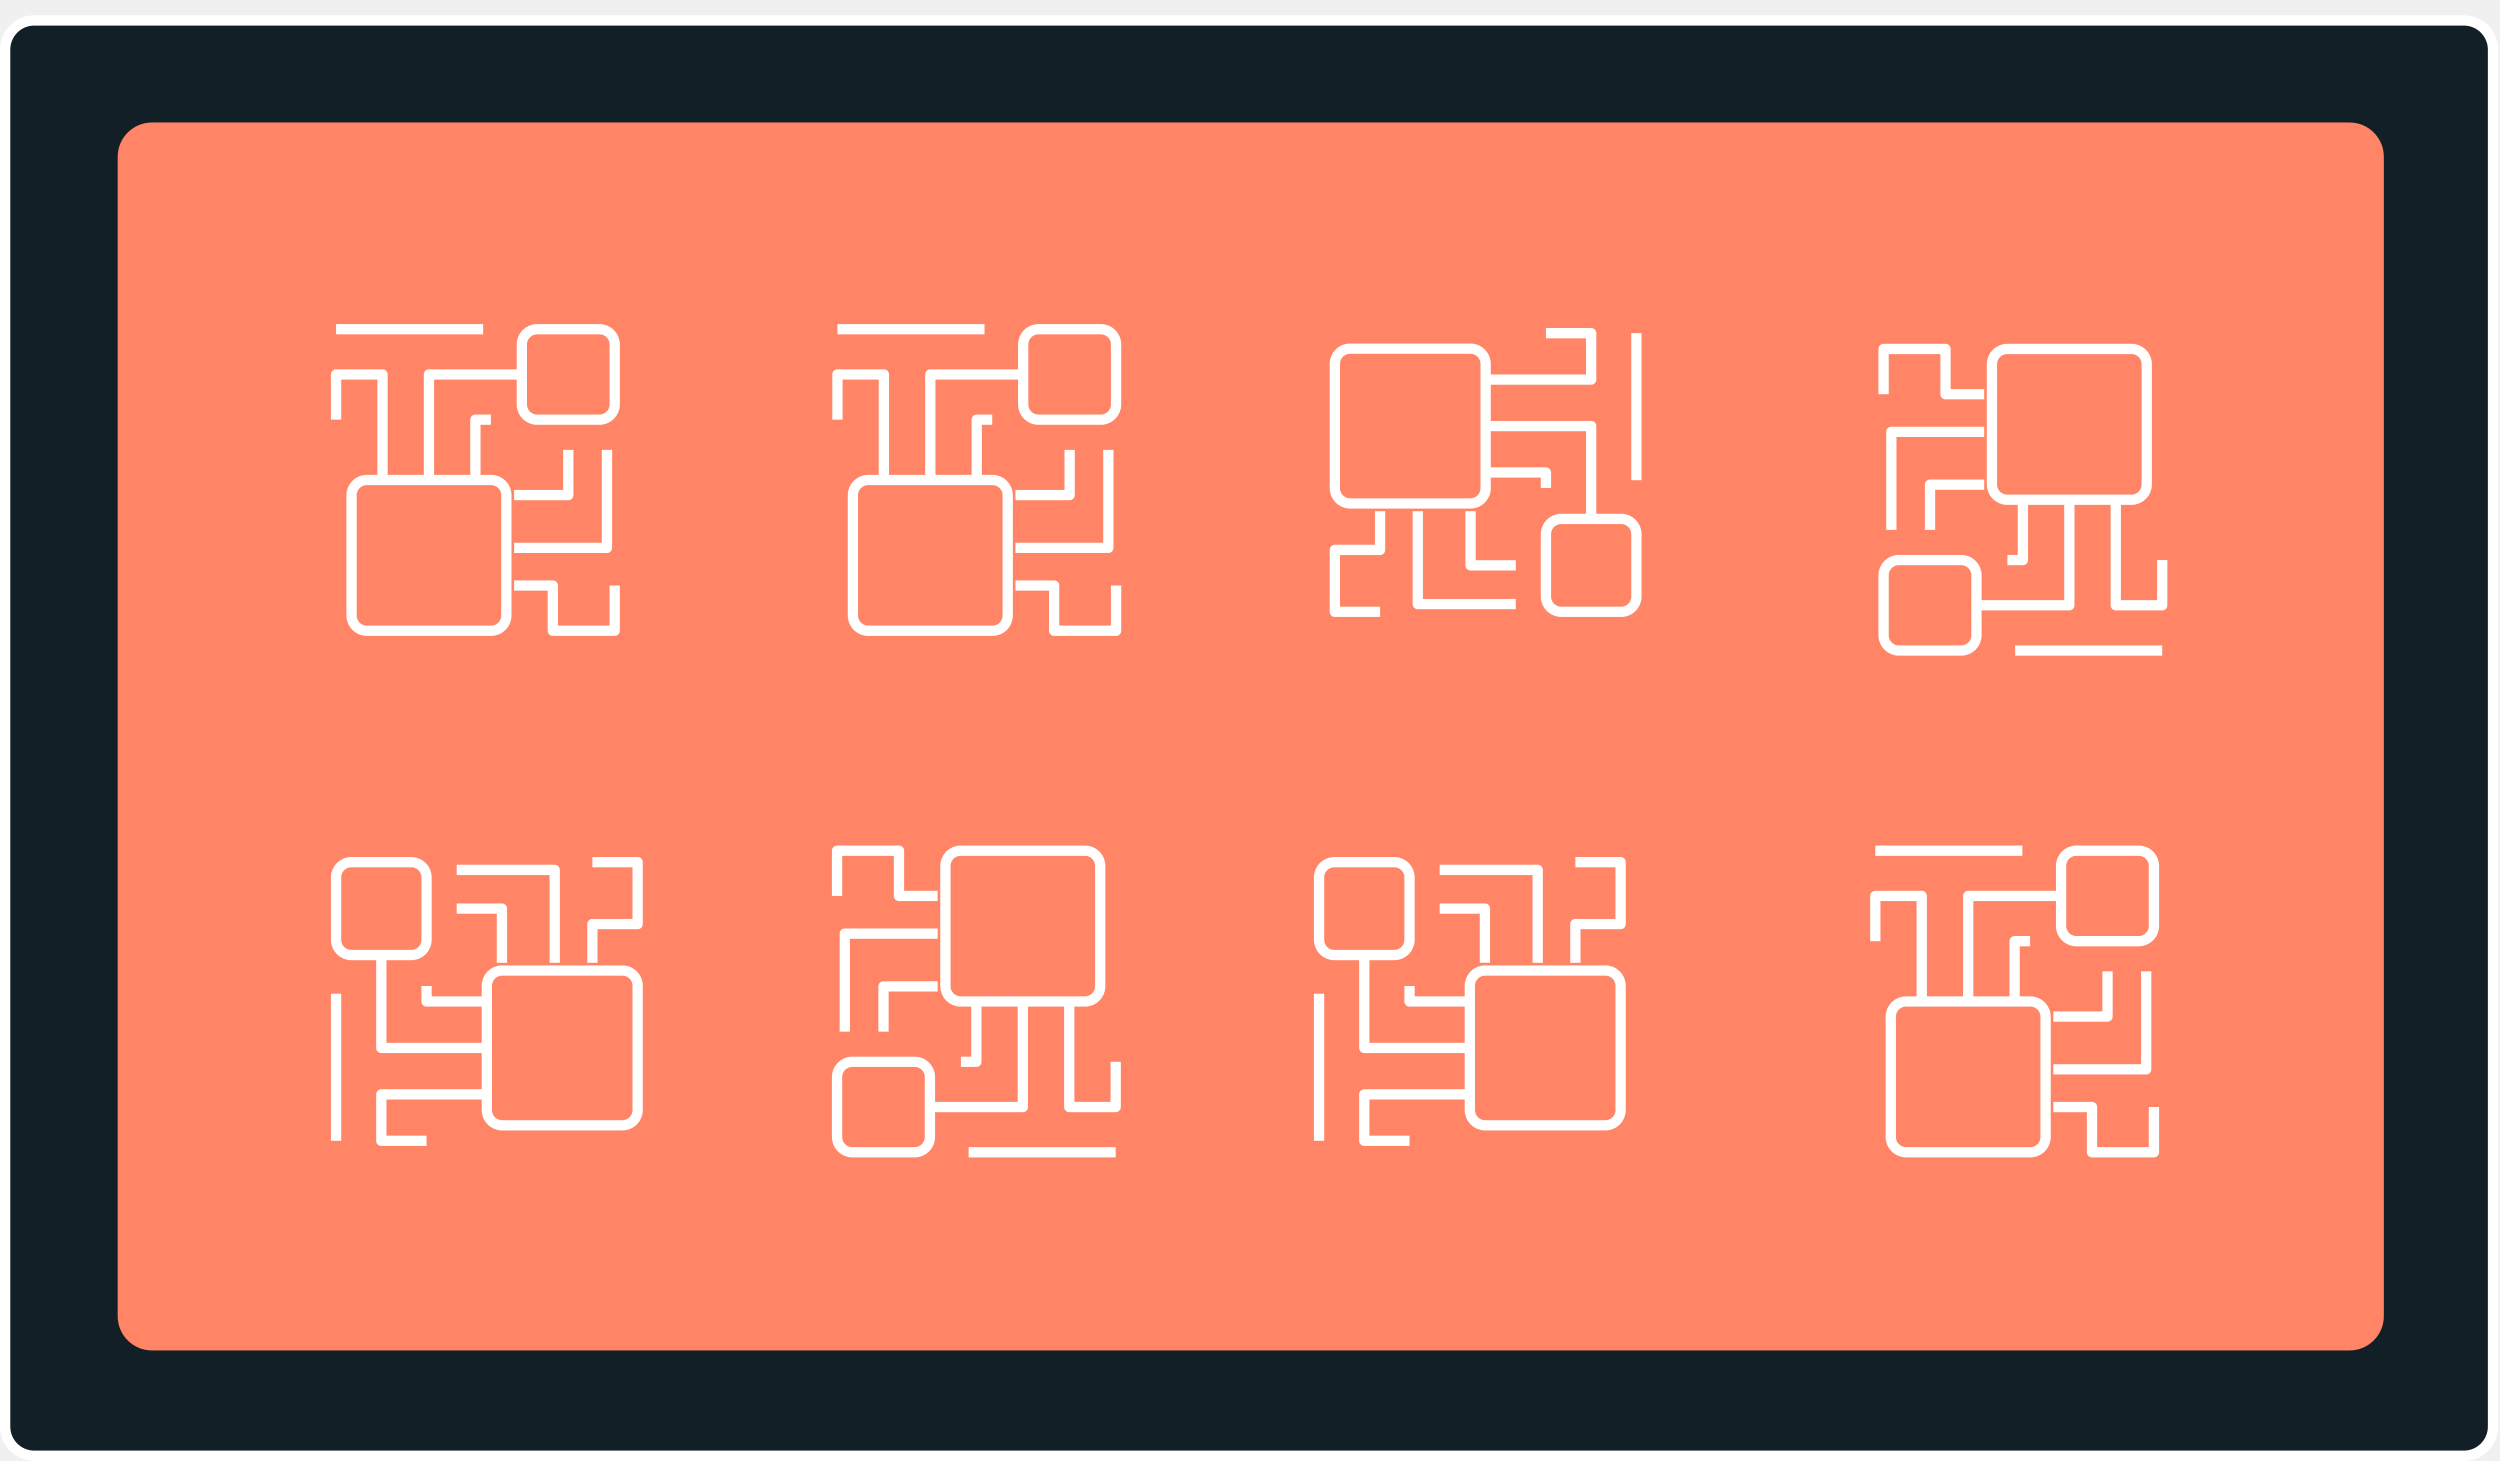
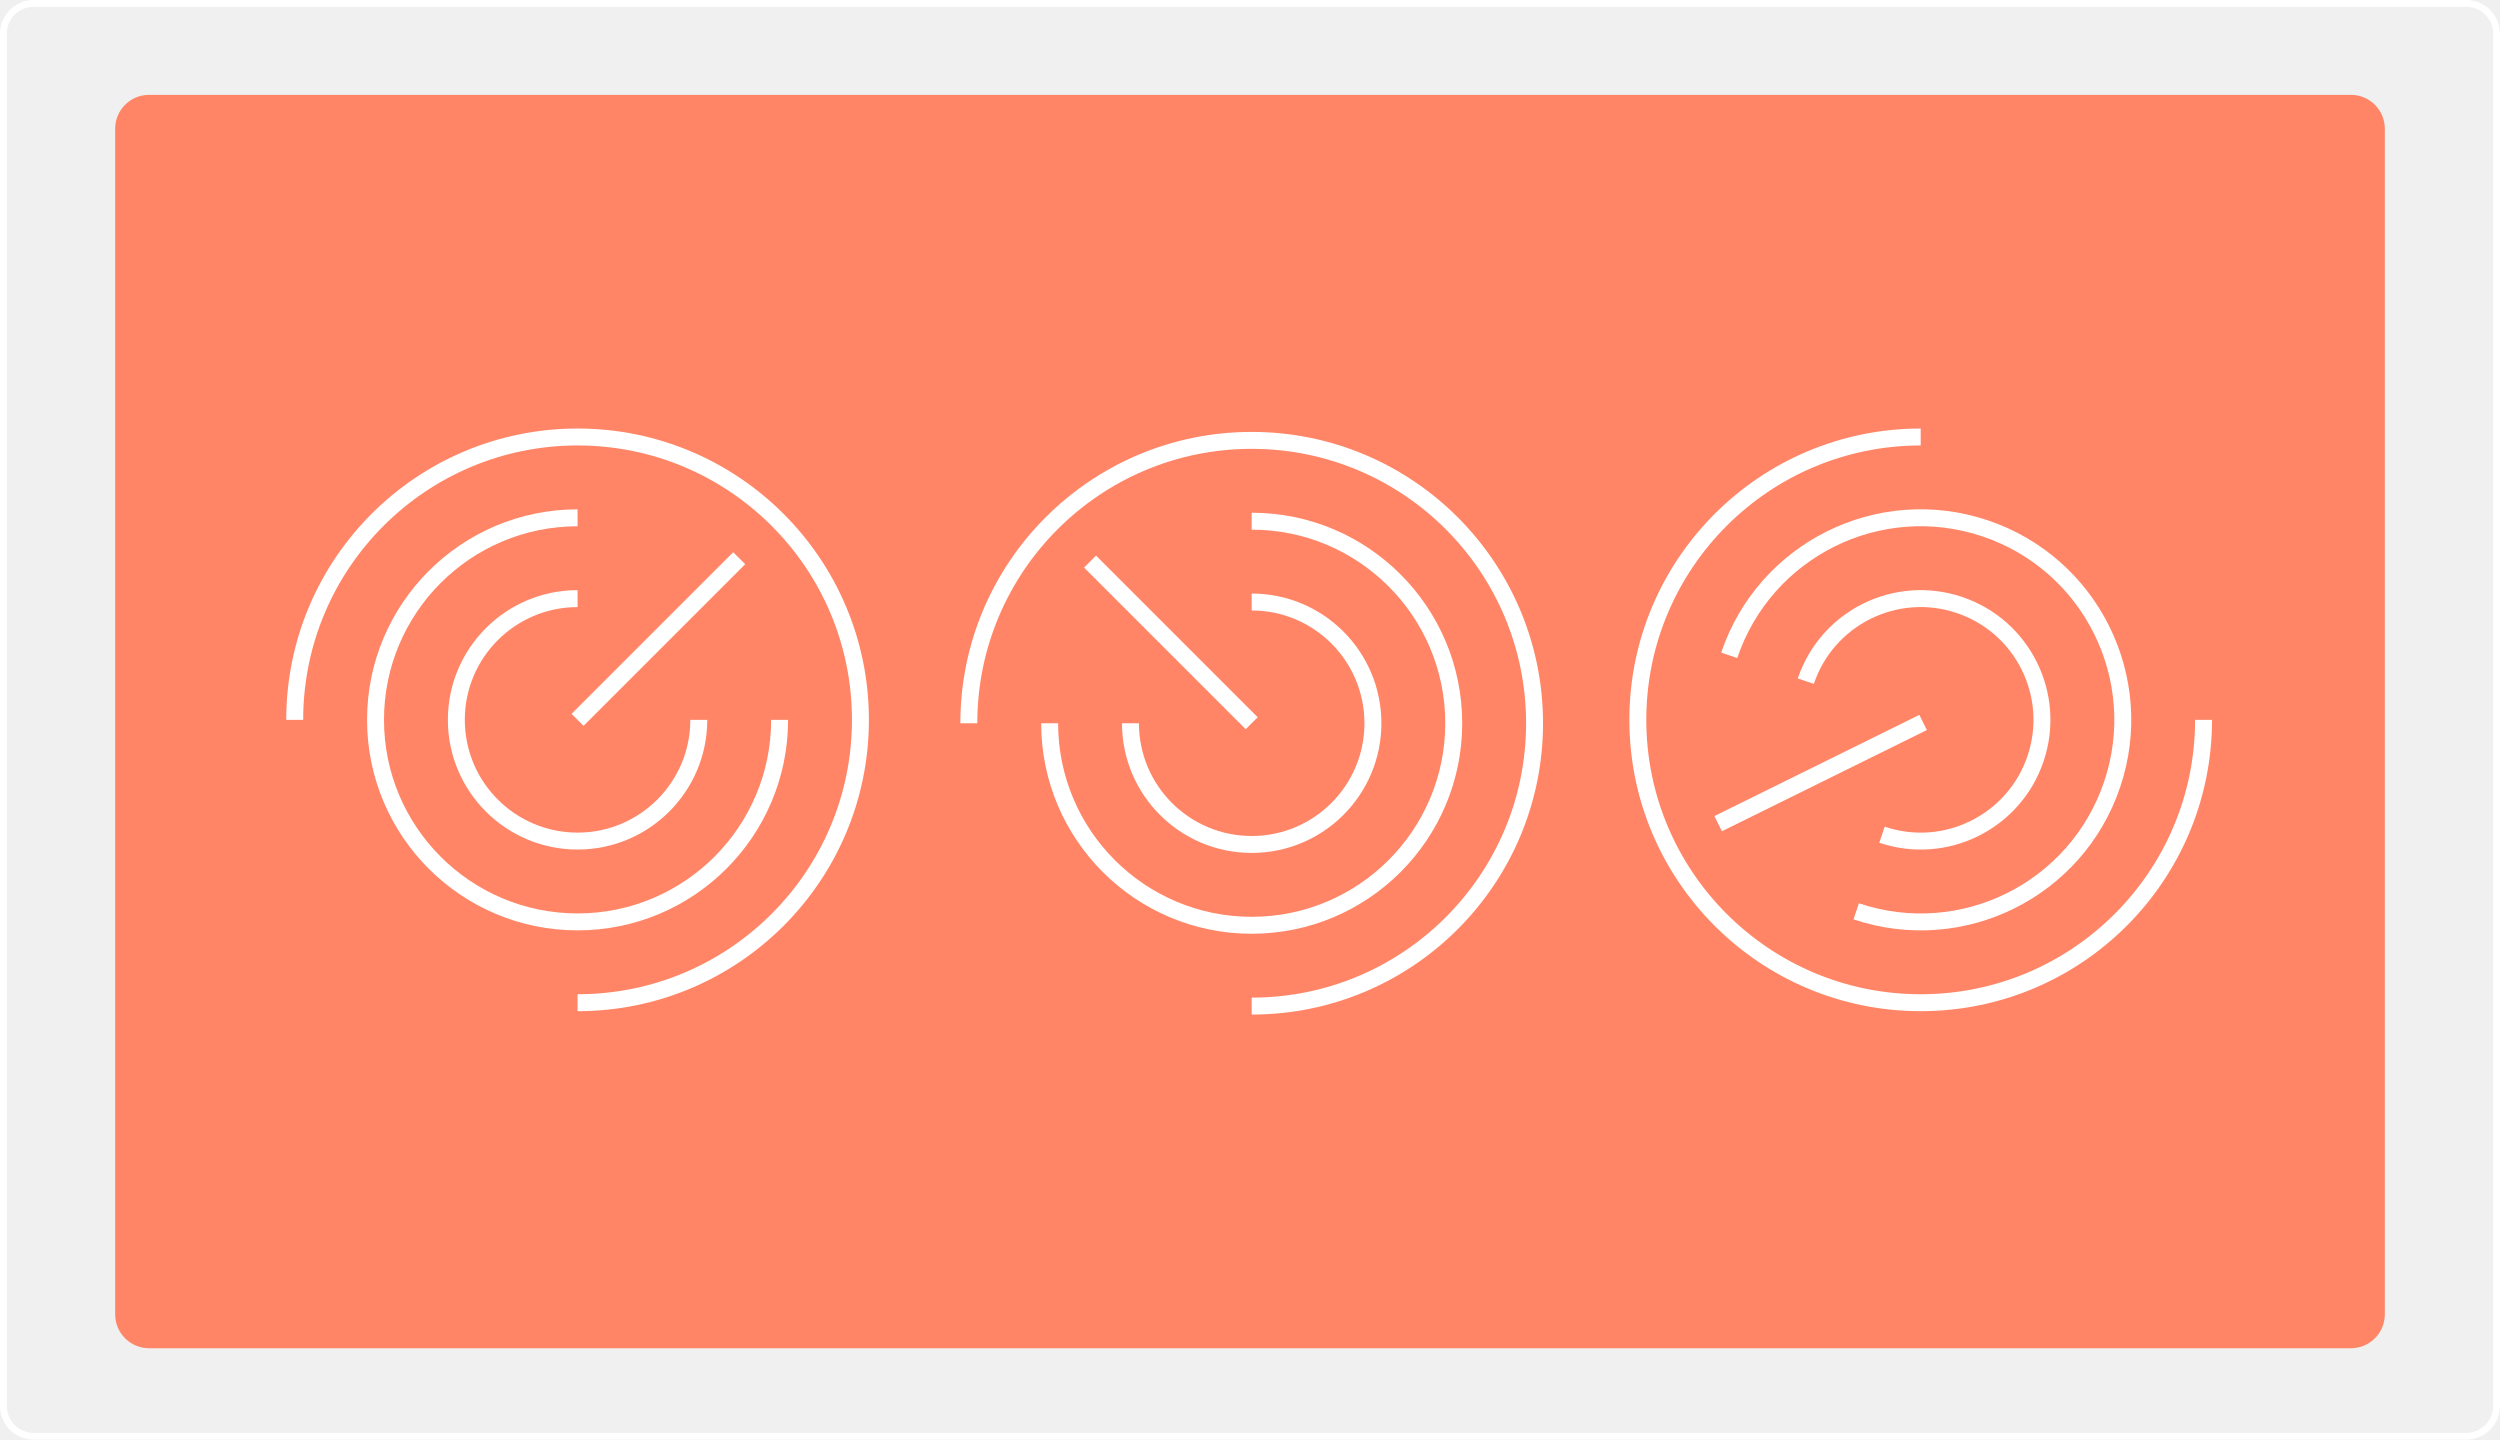
- <svg xmlns="http://www.w3.org/2000/svg" width="729" height="426" viewBox="0 0 729 426" fill="none">
-   <rect x="1.5" y="5.959" width="725.46" height="418.541" rx="8.5" fill="#131F26" stroke="white" stroke-width="3" />
-   <rect x="35.815" y="37.219" width="657.81" height="355.073" rx="8.5" fill="#FF8566" />
-   <rect x="35.815" y="37.219" width="657.81" height="355.073" rx="8.5" fill="#FF8566" />
-   <rect x="35.815" y="37.219" width="657.81" height="355.073" rx="8.5" stroke="#FF8566" stroke-width="3" />
-   <path d="M289.419 139.968H253.142C250.695 139.968 248.71 141.952 248.71 144.4V179.503C248.71 181.951 250.695 183.935 253.142 183.935H289.419C291.866 183.935 293.851 181.951 293.851 179.503V144.4C293.851 141.952 291.866 139.968 289.419 139.968Z" stroke="white" stroke-width="3" stroke-linejoin="round" />
-   <path d="M321.017 96H302.797C300.349 96 298.365 97.984 298.365 100.432V117.949C298.365 120.396 300.349 122.381 302.797 122.381H321.017C323.465 122.381 325.449 120.396 325.449 117.949V100.432C325.449 97.984 323.465 96 321.017 96Z" stroke="white" stroke-width="3" stroke-linejoin="round" />
-   <path d="M257.739 139.968V122.38V109.19H244.197V122.38" stroke="white" stroke-width="3" stroke-linejoin="round" />
-   <path d="M284.823 139.968V122.38H289.337" stroke="white" stroke-width="3" stroke-linejoin="round" />
-   <path d="M271.28 139.968V122.38V109.19H298.364" stroke="white" stroke-width="3" stroke-linejoin="round" />
-   <path d="M244.197 96H287.08" stroke="white" stroke-width="3" stroke-linejoin="round" />
-   <path d="M296.108 144.364H311.907V131.174" stroke="white" stroke-width="3" stroke-linejoin="round" />
-   <path d="M296.108 170.745H307.393V183.935H316.421H325.449V170.745" stroke="white" stroke-width="3" stroke-linejoin="round" />
-   <path d="M323.192 131.174V148.761V159.753H296.108" stroke="white" stroke-width="3" stroke-linejoin="round" />
-   <path d="M143.222 139.968H106.946C104.498 139.968 102.514 141.952 102.514 144.4V179.503C102.514 181.951 104.498 183.935 106.946 183.935H143.222C145.67 183.935 147.654 181.951 147.654 179.503V144.4C147.654 141.952 145.67 139.968 143.222 139.968Z" stroke="white" stroke-width="3" stroke-linejoin="round" />
-   <path d="M174.821 96H156.601C154.153 96 152.169 97.984 152.169 100.432V117.949C152.169 120.396 154.153 122.381 156.601 122.381H174.821C177.268 122.381 179.253 120.396 179.253 117.949V100.432C179.253 97.984 177.268 96 174.821 96Z" stroke="white" stroke-width="3" stroke-linejoin="round" />
-   <path d="M111.542 139.968V122.38V109.19H98V122.38" stroke="white" stroke-width="3" stroke-linejoin="round" />
-   <path d="M138.626 139.968V122.38H143.14" stroke="white" stroke-width="3" stroke-linejoin="round" />
-   <path d="M125.084 139.968V122.38V109.19H152.168" stroke="white" stroke-width="3" stroke-linejoin="round" />
-   <path d="M98 96H140.883" stroke="white" stroke-width="3" stroke-linejoin="round" />
-   <path d="M149.911 144.364H165.71V131.174" stroke="white" stroke-width="3" stroke-linejoin="round" />
-   <path d="M149.911 170.745H161.196V183.935H170.224H179.252V170.745" stroke="white" stroke-width="3" stroke-linejoin="round" />
-   <path d="M176.995 131.174V148.761V159.753H149.911" stroke="white" stroke-width="3" stroke-linejoin="round" />
-   <path d="M433.21 142.373L433.21 106.097C433.21 103.649 431.225 101.665 428.778 101.665L393.674 101.665C391.226 101.665 389.242 103.649 389.242 106.097L389.242 142.373C389.242 144.821 391.226 146.805 393.674 146.805L428.778 146.805C431.225 146.805 433.21 144.821 433.21 142.373Z" stroke="white" stroke-width="3" stroke-linejoin="round" />
-   <path d="M477.177 173.972L477.177 155.752C477.177 153.304 475.193 151.32 472.746 151.32L455.229 151.32C452.781 151.32 450.797 153.304 450.797 155.752L450.797 173.972C450.797 176.42 452.781 178.404 455.229 178.404L472.746 178.404C475.193 178.404 477.177 176.42 477.177 173.972Z" stroke="white" stroke-width="3" stroke-linejoin="round" />
-   <path d="M433.21 110.693L450.797 110.693L463.987 110.693L463.987 97.151L450.797 97.151" stroke="white" stroke-width="3" stroke-linejoin="round" />
-   <path d="M433.21 137.777L450.797 137.777L450.797 142.291" stroke="white" stroke-width="3" stroke-linejoin="round" />
-   <path d="M433.21 124.235L450.797 124.235L463.987 124.235L463.987 151.319" stroke="white" stroke-width="3" stroke-linejoin="round" />
-   <path d="M477.177 97.151L477.177 140.034" stroke="white" stroke-width="3" stroke-linejoin="round" />
-   <path d="M428.813 149.062L428.813 164.861L442.003 164.861" stroke="white" stroke-width="3" stroke-linejoin="round" />
-   <path d="M402.433 149.063L402.433 160.348L389.242 160.348L389.242 169.376L389.242 178.404L402.433 178.404" stroke="white" stroke-width="3" stroke-linejoin="round" />
-   <path d="M442.003 176.147L424.416 176.147L413.424 176.147L413.424 149.063" stroke="white" stroke-width="3" stroke-linejoin="round" />
-   <path d="M585.283 145.724L621.56 145.724C624.007 145.724 625.991 143.739 625.991 141.292L625.991 106.188C625.991 103.74 624.007 101.756 621.56 101.756L585.283 101.756C582.836 101.756 580.851 103.74 580.851 106.188L580.851 141.292C580.851 143.739 582.836 145.724 585.283 145.724Z" stroke="white" stroke-width="3" stroke-linejoin="round" />
-   <path d="M553.685 189.691L571.905 189.691C574.352 189.691 576.337 187.707 576.337 185.259L576.337 167.743C576.337 165.295 574.352 163.311 571.905 163.311L553.685 163.311C551.237 163.311 549.253 165.295 549.253 167.743L549.253 185.259C549.253 187.707 551.237 189.691 553.685 189.691Z" stroke="white" stroke-width="3" stroke-linejoin="round" />
-   <path d="M616.963 145.724L616.963 163.311L616.963 176.501L630.505 176.501L630.505 163.311" stroke="white" stroke-width="3" stroke-linejoin="round" />
-   <path d="M589.879 145.724L589.879 163.311L585.365 163.311" stroke="white" stroke-width="3" stroke-linejoin="round" />
-   <path d="M603.421 145.724L603.421 163.311L603.421 176.501L576.337 176.501" stroke="white" stroke-width="3" stroke-linejoin="round" />
-   <path d="M630.505 189.691L587.622 189.691" stroke="white" stroke-width="3" stroke-linejoin="round" />
-   <path d="M578.594 141.327L562.795 141.327L562.795 154.517" stroke="white" stroke-width="3" stroke-linejoin="round" />
-   <path d="M578.594 114.946L567.309 114.946L567.309 101.756L558.281 101.756L549.253 101.756L549.253 114.946" stroke="white" stroke-width="3" stroke-linejoin="round" />
-   <path d="M551.51 154.517L551.51 136.93L551.51 125.938L578.594 125.938" stroke="white" stroke-width="3" stroke-linejoin="round" />
-   <path d="M141.968 287.436L141.968 323.713C141.968 326.16 143.952 328.145 146.4 328.145L181.503 328.145C183.951 328.145 185.935 326.16 185.935 323.713L185.935 287.436C185.935 284.989 183.951 283.004 181.503 283.004L146.4 283.004C143.952 283.004 141.968 284.989 141.968 287.436Z" stroke="white" stroke-width="3" stroke-linejoin="round" />
-   <path d="M98 255.838L98 274.058C98 276.506 99.984 278.49 102.432 278.49L119.949 278.49C122.396 278.49 124.381 276.506 124.381 274.058L124.381 255.838C124.381 253.39 122.396 251.406 119.949 251.406L102.432 251.406C99.984 251.406 98 253.39 98 255.838Z" stroke="white" stroke-width="3" stroke-linejoin="round" />
-   <path d="M141.968 319.117L124.38 319.117L111.19 319.117L111.19 332.659L124.38 332.659" stroke="white" stroke-width="3" stroke-linejoin="round" />
-   <path d="M141.967 292.032L124.38 292.032L124.38 287.518" stroke="white" stroke-width="3" stroke-linejoin="round" />
-   <path d="M141.968 305.575L124.38 305.575L111.19 305.575L111.19 278.49" stroke="white" stroke-width="3" stroke-linejoin="round" />
-   <path d="M98 332.659L98 289.775" stroke="white" stroke-width="3" stroke-linejoin="round" />
-   <path d="M146.364 280.747L146.364 264.948L133.174 264.948" stroke="white" stroke-width="3" stroke-linejoin="round" />
-   <path d="M172.745 280.747L172.745 269.462L185.935 269.462L185.935 260.434L185.935 251.406L172.745 251.406" stroke="white" stroke-width="3" stroke-linejoin="round" />
-   <path d="M133.174 253.663L150.761 253.663L161.753 253.663L161.753 280.747" stroke="white" stroke-width="3" stroke-linejoin="round" />
-   <path d="M280.115 292.032L316.391 292.032C318.839 292.032 320.823 290.048 320.823 287.6L320.823 252.496C320.823 250.049 318.839 248.064 316.391 248.064L280.115 248.064C277.667 248.064 275.683 250.049 275.683 252.496L275.683 287.6C275.683 290.048 277.667 292.032 280.115 292.032Z" stroke="white" stroke-width="3" stroke-linejoin="round" />
-   <path d="M248.516 336L266.737 336C269.184 336 271.169 334.016 271.169 331.568L271.169 314.051C271.169 311.603 269.184 309.619 266.737 309.619L248.516 309.619C246.069 309.619 244.084 311.603 244.084 314.051L244.084 331.568C244.084 334.016 246.069 336 248.516 336Z" stroke="white" stroke-width="3" stroke-linejoin="round" />
-   <path d="M311.795 292.032L311.795 309.619L311.795 322.81L325.337 322.81L325.337 309.619" stroke="white" stroke-width="3" stroke-linejoin="round" />
-   <path d="M284.711 292.032L284.711 309.62L280.197 309.62" stroke="white" stroke-width="3" stroke-linejoin="round" />
-   <path d="M298.253 292.032L298.253 309.619L298.253 322.81L271.169 322.81" stroke="white" stroke-width="3" stroke-linejoin="round" />
-   <path d="M325.337 336L282.454 336" stroke="white" stroke-width="3" stroke-linejoin="round" />
-   <path d="M273.426 287.635L257.627 287.636L257.627 300.826" stroke="white" stroke-width="3" stroke-linejoin="round" />
-   <path d="M273.426 261.255L262.141 261.255L262.141 248.065L253.113 248.065L244.085 248.065L244.085 261.255" stroke="white" stroke-width="3" stroke-linejoin="round" />
-   <path d="M246.342 300.826L246.342 283.239L246.342 272.247L273.426 272.247" stroke="white" stroke-width="3" stroke-linejoin="round" />
-   <path d="M428.605 287.436L428.605 323.713C428.605 326.16 430.589 328.145 433.037 328.145L468.141 328.145C470.589 328.145 472.573 326.16 472.573 323.713L472.573 287.436C472.573 284.989 470.589 283.004 468.141 283.004L433.037 283.004C430.589 283.004 428.605 284.989 428.605 287.436Z" stroke="white" stroke-width="3" stroke-linejoin="round" />
-   <path d="M384.637 255.838L384.637 274.058C384.637 276.506 386.622 278.49 389.069 278.49L406.586 278.49C409.034 278.49 411.018 276.506 411.018 274.058L411.018 255.838C411.018 253.39 409.034 251.406 406.586 251.406L389.069 251.406C386.622 251.406 384.637 253.39 384.637 255.838Z" stroke="white" stroke-width="3" stroke-linejoin="round" />
-   <path d="M428.605 319.117L411.018 319.117L397.828 319.117L397.828 332.659L411.018 332.659" stroke="white" stroke-width="3" stroke-linejoin="round" />
-   <path d="M428.605 292.032L411.018 292.032L411.018 287.518" stroke="white" stroke-width="3" stroke-linejoin="round" />
-   <path d="M428.605 305.575L411.018 305.575L397.828 305.575L397.828 278.49" stroke="white" stroke-width="3" stroke-linejoin="round" />
-   <path d="M384.637 332.659L384.637 289.775" stroke="white" stroke-width="3" stroke-linejoin="round" />
-   <path d="M433.002 280.747L433.002 264.948L419.812 264.948" stroke="white" stroke-width="3" stroke-linejoin="round" />
-   <path d="M459.382 280.747L459.382 269.462L472.573 269.462L472.573 260.434L472.573 251.406L459.382 251.406" stroke="white" stroke-width="3" stroke-linejoin="round" />
-   <path d="M419.812 253.663L437.399 253.663L448.391 253.663L448.391 280.747" stroke="white" stroke-width="3" stroke-linejoin="round" />
-   <path d="M592.06 292.032H555.784C553.336 292.032 551.352 294.016 551.352 296.464V331.568C551.352 334.016 553.336 336 555.784 336H592.06C594.508 336 596.492 334.016 596.492 331.568V296.464C596.492 294.016 594.508 292.032 592.06 292.032Z" stroke="white" stroke-width="3" stroke-linejoin="round" />
-   <path d="M623.659 248.065H605.439C602.991 248.065 601.007 250.049 601.007 252.497V270.013C601.007 272.461 602.991 274.445 605.439 274.445H623.659C626.107 274.445 628.091 272.461 628.091 270.013V252.497C628.091 250.049 626.107 248.065 623.659 248.065Z" stroke="white" stroke-width="3" stroke-linejoin="round" />
-   <path d="M560.38 292.032V274.445V261.255H546.838V274.445" stroke="white" stroke-width="3" stroke-linejoin="round" />
-   <path d="M587.464 292.032V274.445H591.978" stroke="white" stroke-width="3" stroke-linejoin="round" />
-   <path d="M573.922 292.032V274.445V261.255H601.006" stroke="white" stroke-width="3" stroke-linejoin="round" />
-   <path d="M546.838 248.065H589.721" stroke="white" stroke-width="3" stroke-linejoin="round" />
-   <path d="M598.749 296.429H614.548V283.239" stroke="white" stroke-width="3" stroke-linejoin="round" />
-   <path d="M598.75 322.809H610.035V336H619.063H628.091V322.809" stroke="white" stroke-width="3" stroke-linejoin="round" />
-   <path d="M625.834 283.239V300.826V311.818H598.75" stroke="white" stroke-width="3" stroke-linejoin="round" />
+ <svg xmlns="http://www.w3.org/2000/svg" width="738" height="425" viewBox="0 0 738 425" fill="none">
+   <rect x="1" y="1" width="736" height="423" rx="9" stroke="white" stroke-width="2" />
+   <rect x="34" y="28" width="670" height="370" rx="10" fill="#FF8566" />
+   <path d="M170.5 296C216.616 296 254 258.616 254 212.5C254 166.384 216.616 129 170.5 129C124.384 129 87 166.384 87 212.5" stroke="white" stroke-width="5" stroke-linejoin="round" />
+   <path d="M170.5 212.499L218.214 164.785" stroke="white" stroke-width="5" stroke-linejoin="round" />
+   <path d="M170.5 152.857C137.56 152.857 110.857 179.56 110.857 212.5C110.857 245.44 137.56 272.143 170.5 272.143C203.44 272.143 230.143 245.44 230.143 212.5" stroke="white" stroke-width="5" stroke-linejoin="round" />
+   <path d="M170.5 176.714C150.736 176.714 134.714 192.736 134.714 212.499C134.714 232.263 150.736 248.285 170.5 248.285C190.263 248.285 206.285 232.263 206.285 212.499" stroke="white" stroke-width="5" stroke-linejoin="round" />
+   <path d="M369.5 297C415.616 297 453 259.616 453 213.5C453 167.384 415.616 130 369.5 130C323.384 130 286 167.384 286 213.5" stroke="white" stroke-width="5" stroke-linejoin="round" />
+   <path d="M369.5 213.5L321.785 165.786" stroke="white" stroke-width="5" stroke-linejoin="round" />
+   <path d="M309.857 213.5C309.857 246.44 336.56 273.143 369.5 273.143C402.44 273.143 429.143 246.44 429.143 213.5C429.143 180.56 402.44 153.857 369.5 153.857" stroke="white" stroke-width="5" stroke-linejoin="round" />
+   <path d="M333.714 213.5C333.714 233.263 349.736 249.285 369.5 249.285C389.263 249.285 405.285 233.263 405.285 213.5C405.285 193.736 389.263 177.714 369.5 177.714" stroke="white" stroke-width="5" stroke-linejoin="round" />
+   <path d="M566.99 129C520.874 129 483.49 166.384 483.49 212.5C483.49 258.616 520.874 296 566.99 296C613.106 296 650.49 258.616 650.49 212.5" stroke="white" stroke-width="5" stroke-linejoin="round" />
+   <path d="M567.698 213.269L507.194 243.145" stroke="white" stroke-width="5" stroke-linejoin="round" />
+   <path d="M547.949 269.022C579.165 279.538 612.996 262.757 623.512 231.541C634.028 200.325 617.247 166.494 586.031 155.978C554.815 145.462 520.984 162.243 510.468 193.459" stroke="white" stroke-width="5" stroke-linejoin="round" />
+   <path d="M555.566 246.413C574.295 252.722 594.594 242.654 600.903 223.924C607.213 205.195 597.145 184.896 578.415 178.587C559.685 172.277 539.387 182.346 533.077 201.075" stroke="white" stroke-width="5" stroke-linejoin="round" />
</svg>
